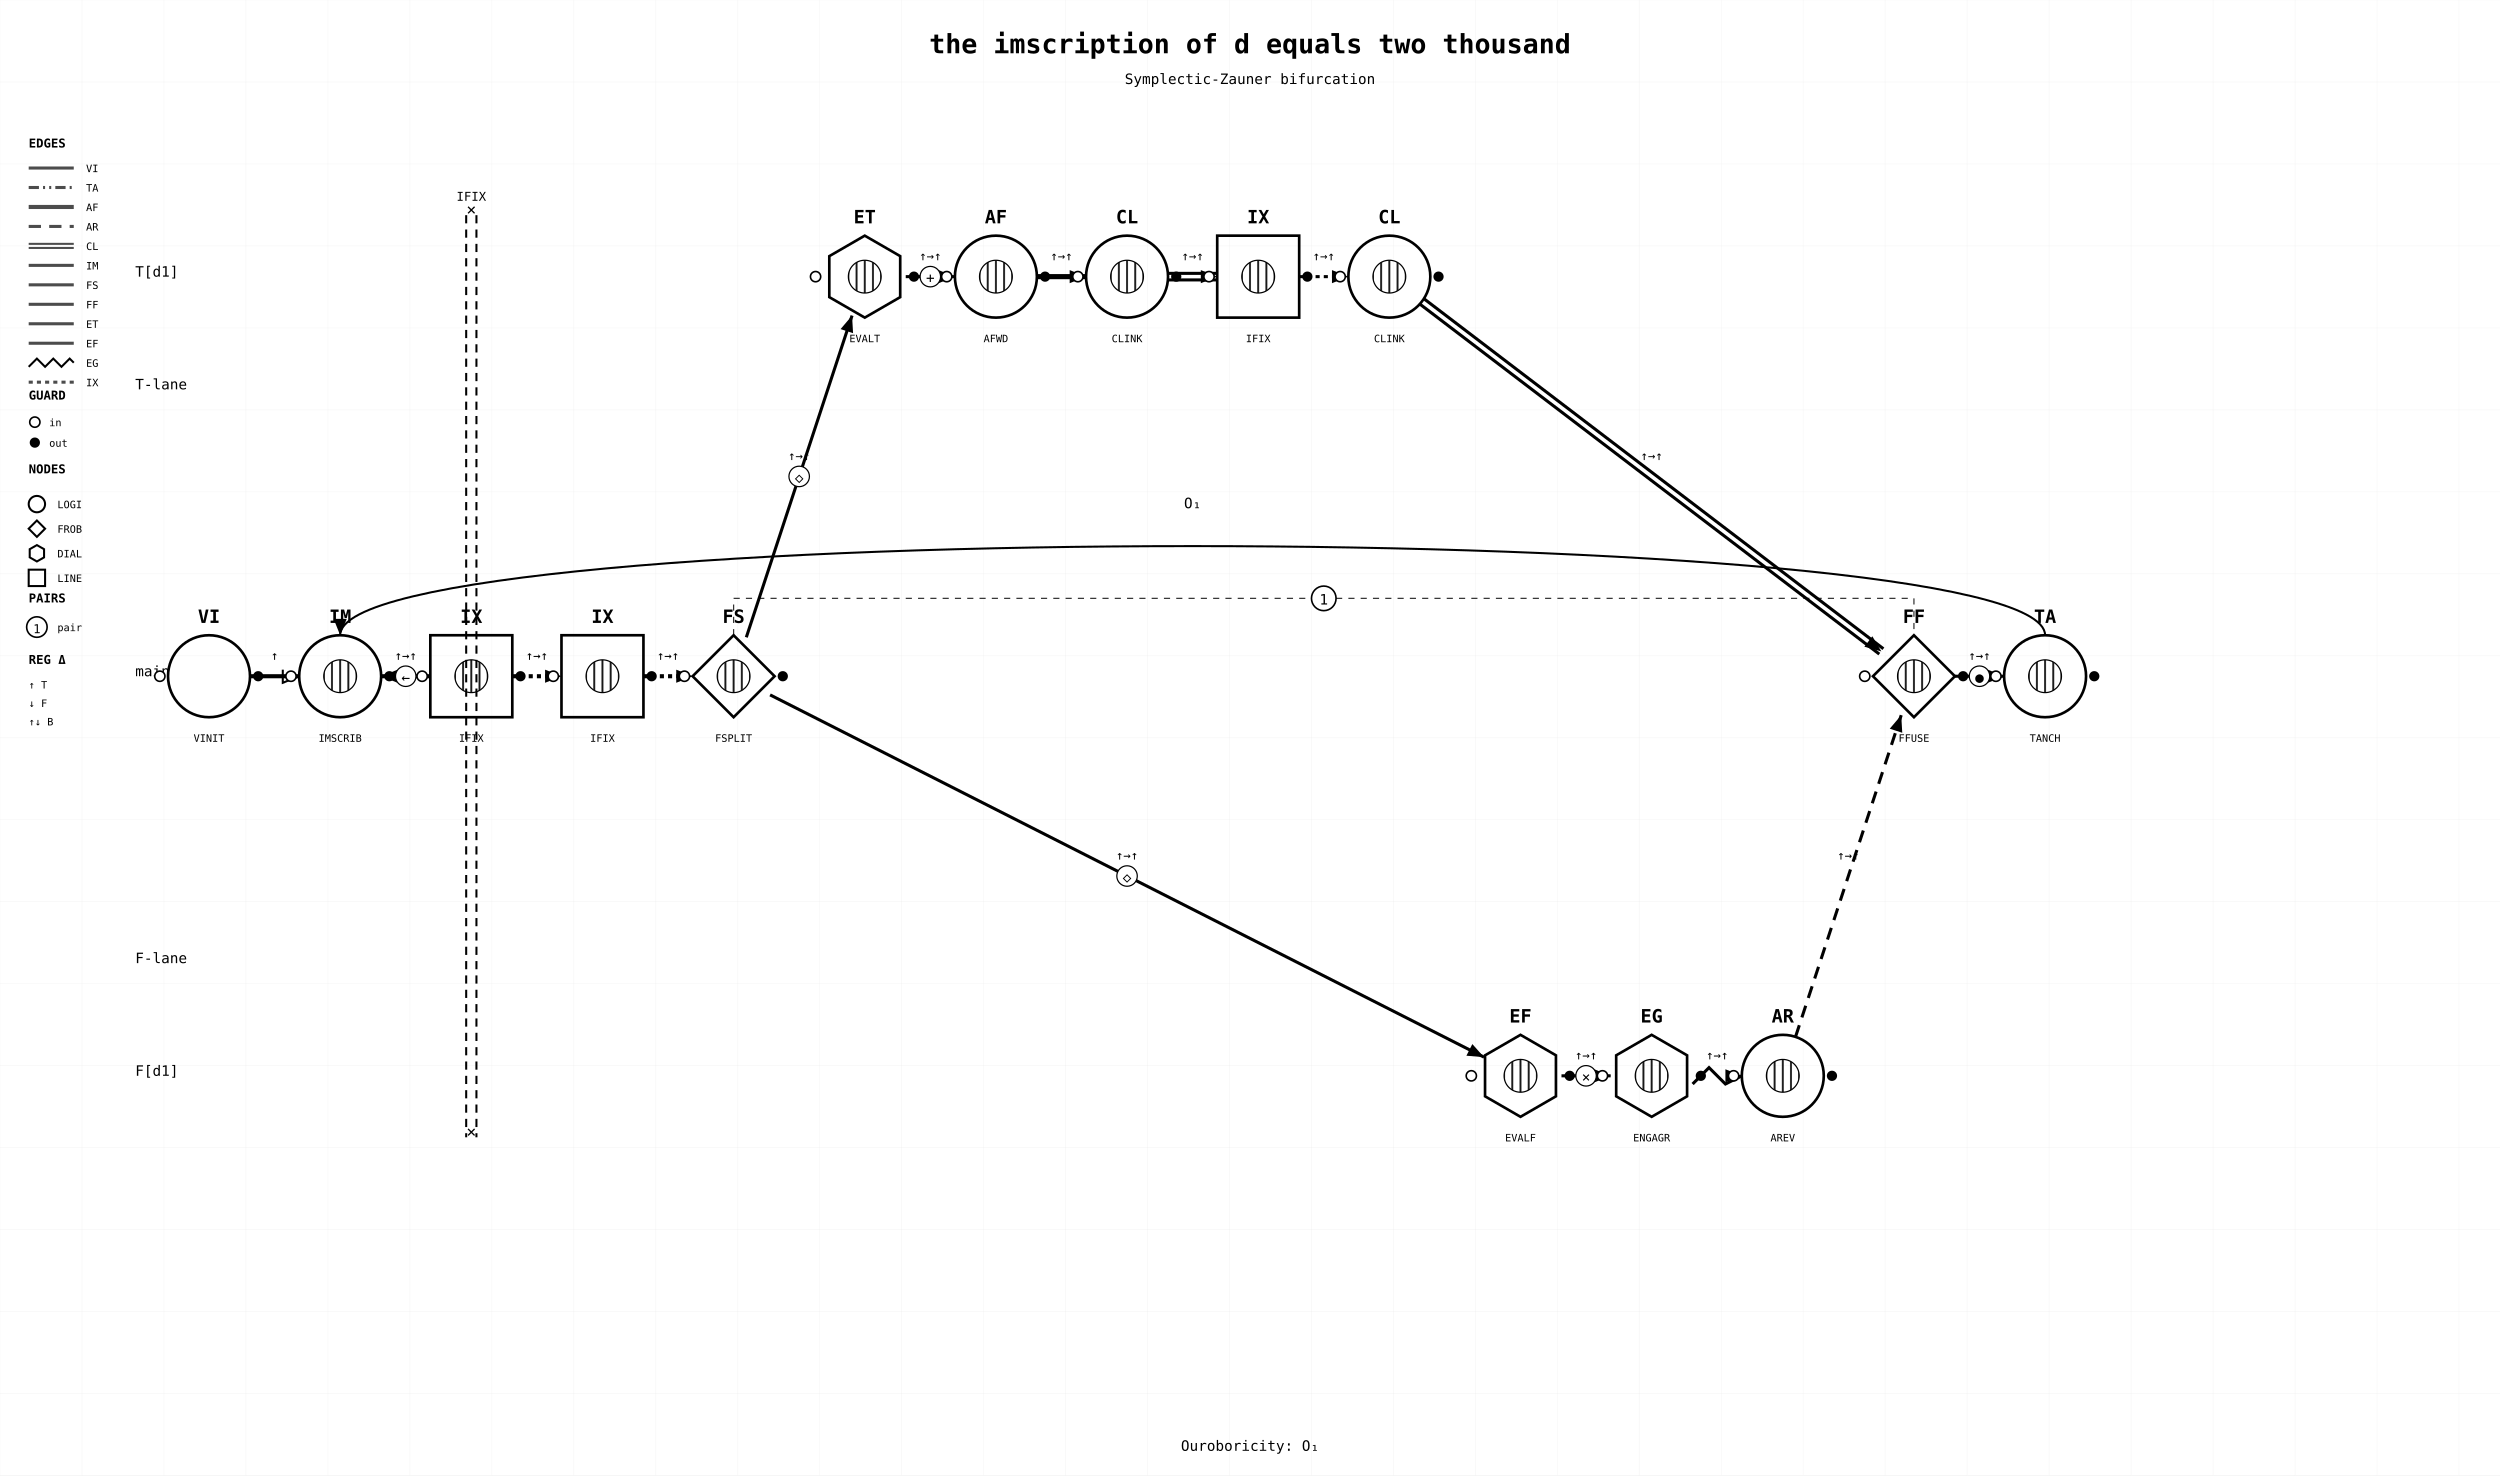
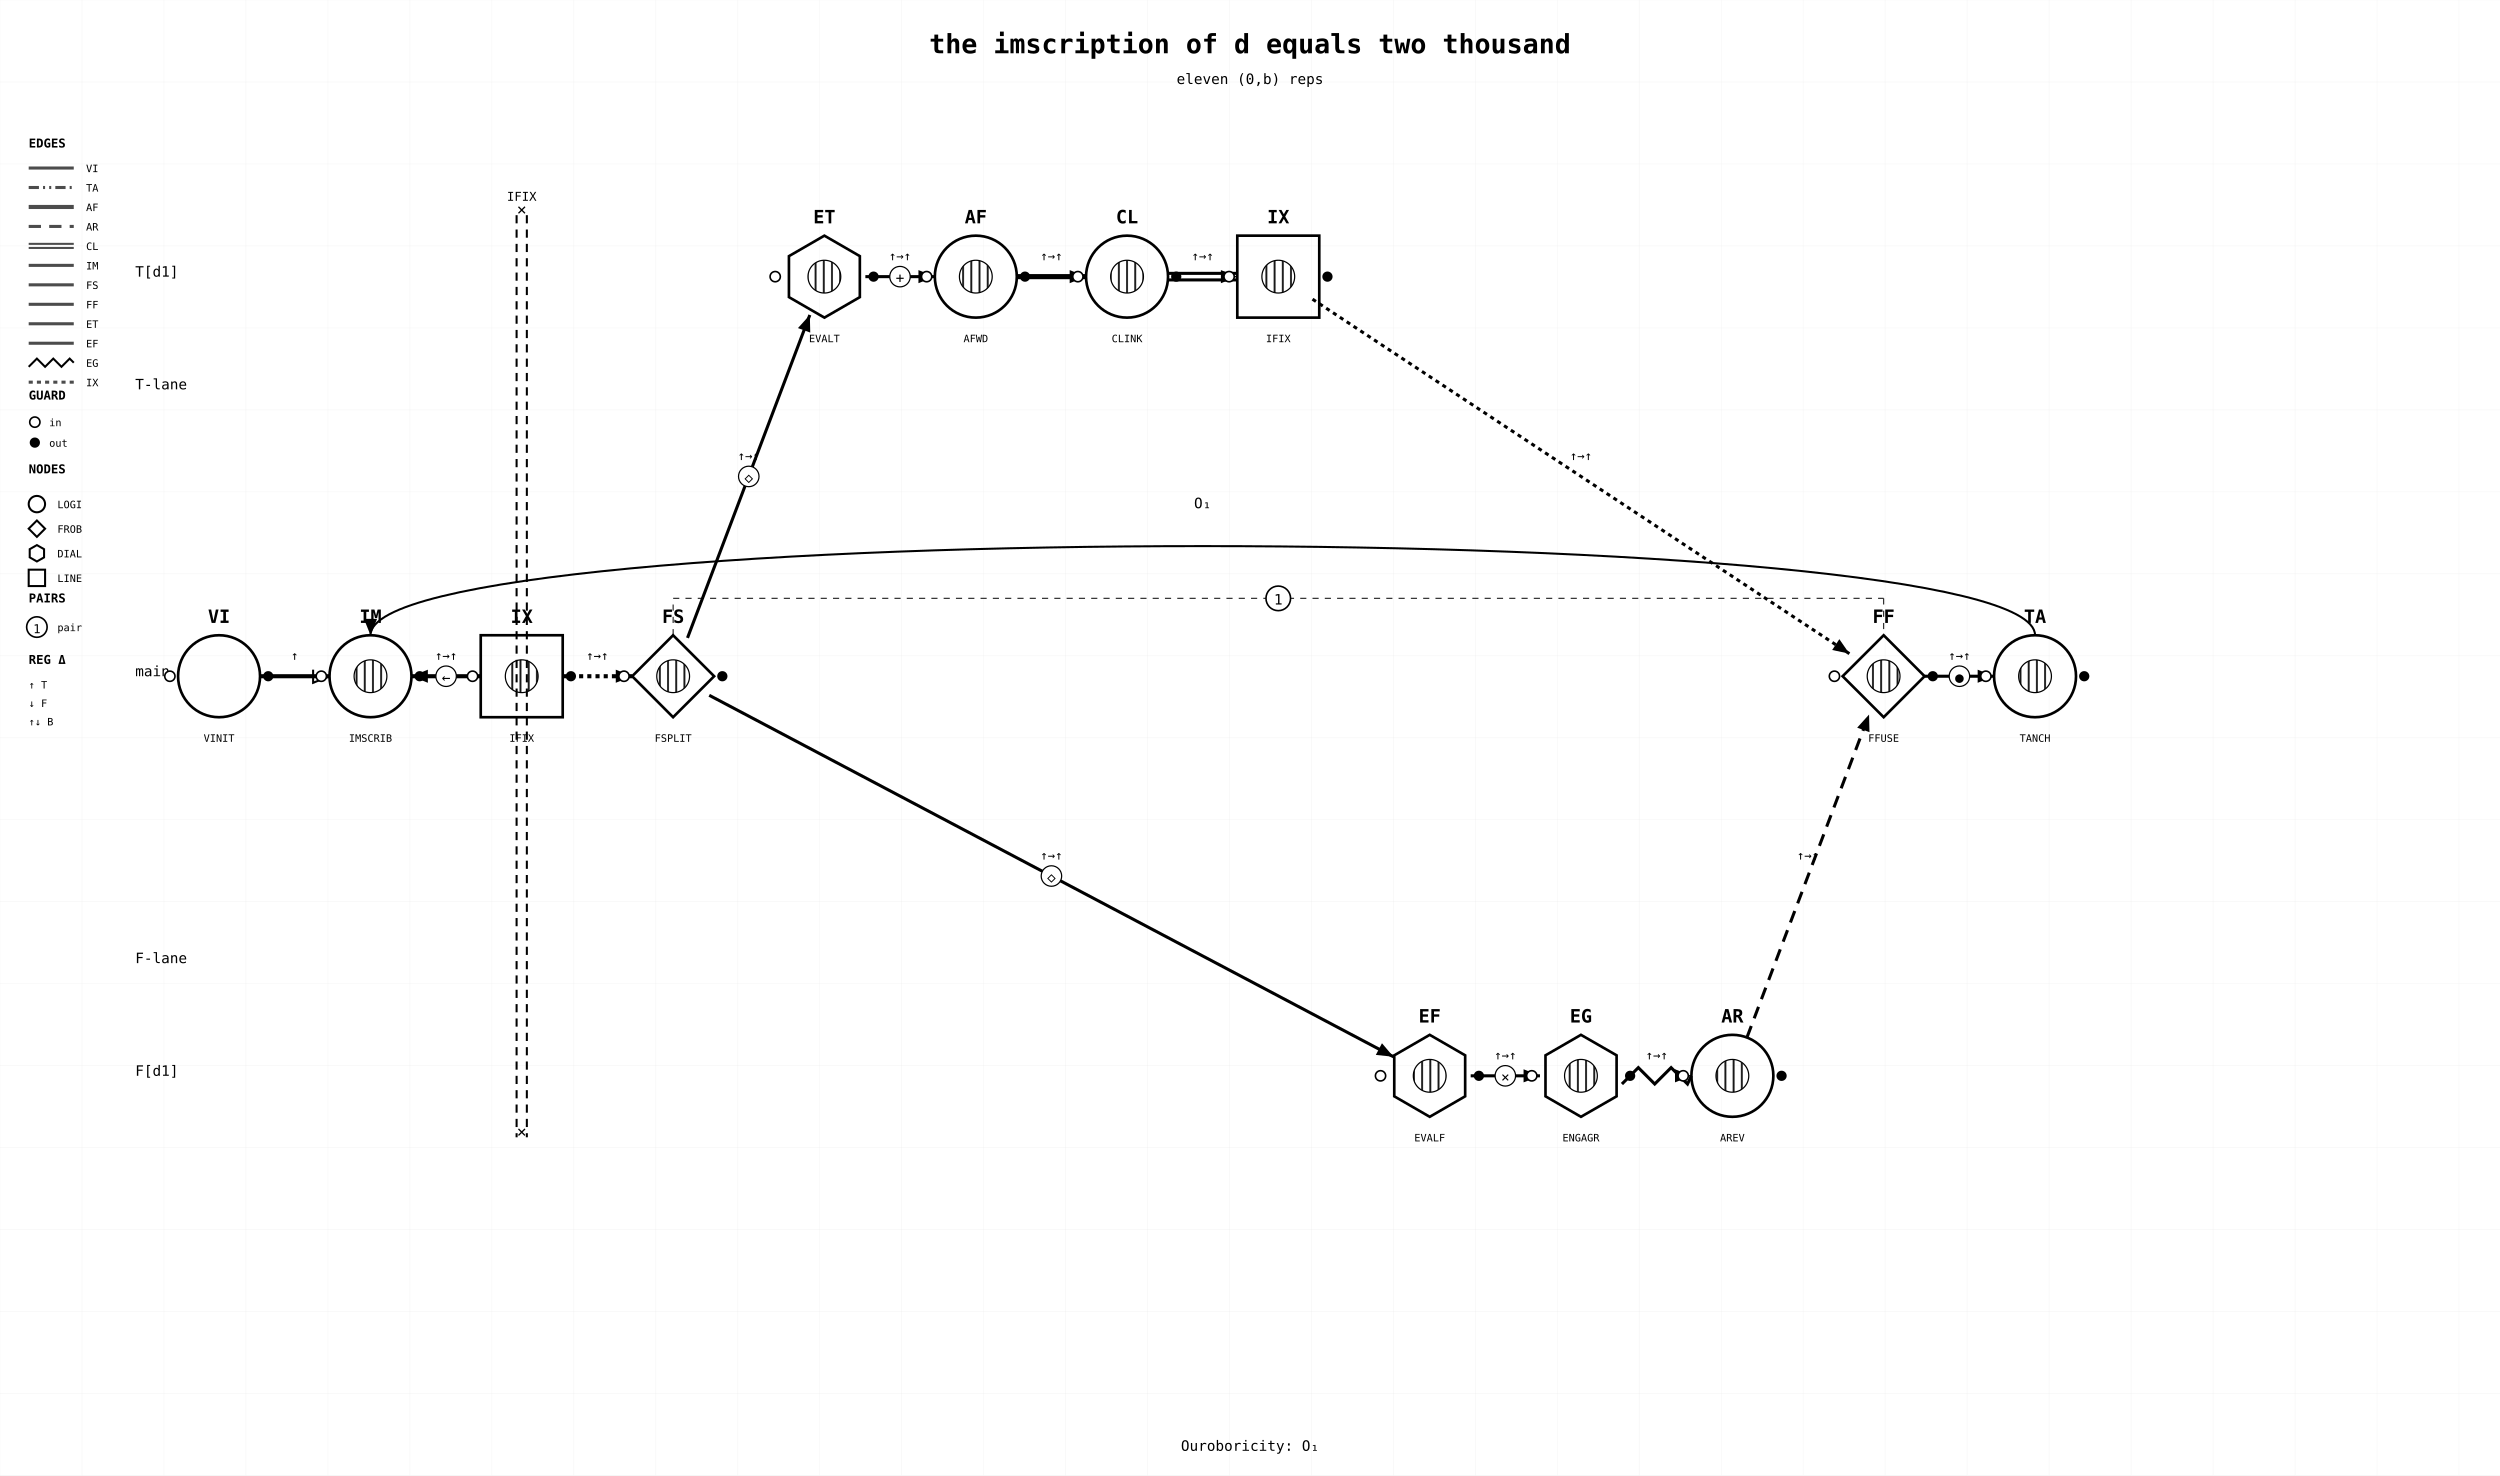
<svg xmlns="http://www.w3.org/2000/svg" viewBox="0 0 1220 720">
  <rect width="1220" height="720" fill="#ffffff" />
  <defs>
    <pattern id="hatch-T" width="4" height="4" patternUnits="userSpaceOnUse">
      <path d="M2,0 L2,4" stroke="#000000" stroke-width="0.8" />
    </pattern>
    <pattern id="hatch-F" width="4" height="4" patternUnits="userSpaceOnUse">
      <path d="M0,2 L4,2" stroke="#000000" stroke-width="0.8" />
    </pattern>
    <pattern id="hatch-B" width="4" height="4" patternUnits="userSpaceOnUse">
      <path d="M2,0 L2,4 M0,2 L4,2" stroke="#000000" stroke-width="0.8" />
    </pattern>
  </defs>
  <line x1="0.0" y1="0.0" x2="0.0" y2="720.0" stroke="#e8e8e8" stroke-width="0.4" opacity="0.3" />
  <line x1="40.0" y1="0.0" x2="40.0" y2="720.0" stroke="#e8e8e8" stroke-width="0.4" opacity="0.3" />
  <line x1="80.0" y1="0.0" x2="80.0" y2="720.0" stroke="#e8e8e8" stroke-width="0.4" opacity="0.3" />
  <line x1="120.0" y1="0.0" x2="120.0" y2="720.0" stroke="#e8e8e8" stroke-width="0.4" opacity="0.3" />
  <line x1="160.0" y1="0.0" x2="160.0" y2="720.0" stroke="#e8e8e8" stroke-width="0.4" opacity="0.3" />
  <line x1="200.0" y1="0.0" x2="200.0" y2="720.0" stroke="#e8e8e8" stroke-width="0.4" opacity="0.3" />
  <line x1="240.0" y1="0.0" x2="240.0" y2="720.0" stroke="#e8e8e8" stroke-width="0.4" opacity="0.3" />
  <line x1="280.0" y1="0.0" x2="280.0" y2="720.0" stroke="#e8e8e8" stroke-width="0.4" opacity="0.3" />
  <line x1="320.0" y1="0.0" x2="320.0" y2="720.0" stroke="#e8e8e8" stroke-width="0.4" opacity="0.3" />
  <line x1="360.0" y1="0.0" x2="360.0" y2="720.0" stroke="#e8e8e8" stroke-width="0.4" opacity="0.3" />
  <line x1="400.0" y1="0.0" x2="400.0" y2="720.0" stroke="#e8e8e8" stroke-width="0.4" opacity="0.3" />
  <line x1="440.0" y1="0.0" x2="440.0" y2="720.0" stroke="#e8e8e8" stroke-width="0.4" opacity="0.3" />
  <line x1="480.0" y1="0.0" x2="480.0" y2="720.0" stroke="#e8e8e8" stroke-width="0.4" opacity="0.3" />
  <line x1="520.0" y1="0.0" x2="520.0" y2="720.0" stroke="#e8e8e8" stroke-width="0.4" opacity="0.3" />
  <line x1="560.0" y1="0.0" x2="560.0" y2="720.0" stroke="#e8e8e8" stroke-width="0.4" opacity="0.3" />
  <line x1="600.0" y1="0.0" x2="600.0" y2="720.0" stroke="#e8e8e8" stroke-width="0.4" opacity="0.3" />
  <line x1="640.0" y1="0.0" x2="640.0" y2="720.0" stroke="#e8e8e8" stroke-width="0.4" opacity="0.3" />
  <line x1="680.0" y1="0.0" x2="680.0" y2="720.0" stroke="#e8e8e8" stroke-width="0.4" opacity="0.3" />
  <line x1="720.0" y1="0.0" x2="720.0" y2="720.0" stroke="#e8e8e8" stroke-width="0.4" opacity="0.3" />
  <line x1="760.0" y1="0.0" x2="760.0" y2="720.0" stroke="#e8e8e8" stroke-width="0.4" opacity="0.3" />
  <line x1="800.0" y1="0.0" x2="800.0" y2="720.0" stroke="#e8e8e8" stroke-width="0.4" opacity="0.3" />
  <line x1="840.0" y1="0.0" x2="840.0" y2="720.0" stroke="#e8e8e8" stroke-width="0.4" opacity="0.3" />
  <line x1="880.0" y1="0.0" x2="880.0" y2="720.0" stroke="#e8e8e8" stroke-width="0.4" opacity="0.3" />
  <line x1="920.0" y1="0.0" x2="920.0" y2="720.0" stroke="#e8e8e8" stroke-width="0.4" opacity="0.3" />
  <line x1="960.0" y1="0.0" x2="960.0" y2="720.0" stroke="#e8e8e8" stroke-width="0.4" opacity="0.3" />
  <line x1="1000.0" y1="0.0" x2="1000.0" y2="720.0" stroke="#e8e8e8" stroke-width="0.4" opacity="0.3" />
  <line x1="1040.0" y1="0.0" x2="1040.0" y2="720.0" stroke="#e8e8e8" stroke-width="0.4" opacity="0.3" />
  <line x1="1080.0" y1="0.0" x2="1080.0" y2="720.0" stroke="#e8e8e8" stroke-width="0.4" opacity="0.3" />
  <line x1="1120.0" y1="0.0" x2="1120.0" y2="720.0" stroke="#e8e8e8" stroke-width="0.4" opacity="0.3" />
  <line x1="1160.0" y1="0.0" x2="1160.0" y2="720.0" stroke="#e8e8e8" stroke-width="0.4" opacity="0.3" />
  <line x1="1200.0" y1="0.0" x2="1200.0" y2="720.0" stroke="#e8e8e8" stroke-width="0.4" opacity="0.3" />
  <line x1="0.0" y1="0.0" x2="1220.0" y2="0.0" stroke="#e8e8e8" stroke-width="0.4" opacity="0.3" />
  <line x1="0.0" y1="40.0" x2="1220.0" y2="40.0" stroke="#e8e8e8" stroke-width="0.4" opacity="0.3" />
  <line x1="0.0" y1="80.0" x2="1220.0" y2="80.0" stroke="#e8e8e8" stroke-width="0.4" opacity="0.3" />
  <line x1="0.0" y1="120.0" x2="1220.0" y2="120.0" stroke="#e8e8e8" stroke-width="0.4" opacity="0.3" />
  <line x1="0.0" y1="160.0" x2="1220.0" y2="160.0" stroke="#e8e8e8" stroke-width="0.4" opacity="0.3" />
  <line x1="0.0" y1="200.0" x2="1220.0" y2="200.0" stroke="#e8e8e8" stroke-width="0.4" opacity="0.3" />
  <line x1="0.0" y1="240.0" x2="1220.0" y2="240.0" stroke="#e8e8e8" stroke-width="0.4" opacity="0.3" />
  <line x1="0.0" y1="280.0" x2="1220.0" y2="280.0" stroke="#e8e8e8" stroke-width="0.4" opacity="0.3" />
  <line x1="0.0" y1="320.0" x2="1220.0" y2="320.0" stroke="#e8e8e8" stroke-width="0.4" opacity="0.3" />
  <line x1="0.0" y1="360.0" x2="1220.0" y2="360.0" stroke="#e8e8e8" stroke-width="0.4" opacity="0.3" />
  <line x1="0.0" y1="400.0" x2="1220.0" y2="400.0" stroke="#e8e8e8" stroke-width="0.4" opacity="0.3" />
  <line x1="0.0" y1="440.0" x2="1220.0" y2="440.0" stroke="#e8e8e8" stroke-width="0.4" opacity="0.3" />
  <line x1="0.0" y1="480.0" x2="1220.0" y2="480.0" stroke="#e8e8e8" stroke-width="0.4" opacity="0.3" />
  <line x1="0.0" y1="520.0" x2="1220.0" y2="520.0" stroke="#e8e8e8" stroke-width="0.4" opacity="0.3" />
  <line x1="0.0" y1="560.0" x2="1220.0" y2="560.0" stroke="#e8e8e8" stroke-width="0.4" opacity="0.3" />
  <line x1="0.0" y1="600.0" x2="1220.0" y2="600.0" stroke="#e8e8e8" stroke-width="0.4" opacity="0.3" />
  <line x1="0.0" y1="640.0" x2="1220.0" y2="640.0" stroke="#e8e8e8" stroke-width="0.4" opacity="0.3" />
  <line x1="0.0" y1="680.0" x2="1220.0" y2="680.0" stroke="#e8e8e8" stroke-width="0.4" opacity="0.3" />
  <text x="610.0" y="26.0" fill="#000000" font-size="13" text-anchor="middle" font-family="monospace" font-weight="bold">the imscription of d equals two thousand</text>
-   <text x="610.0" y="41.0" fill="#000000" font-size="7" text-anchor="middle" font-family="monospace">Symplectic-Zauner bifurcation</text>
+   <text x="610.0" y="41.0" fill="#000000" font-size="7" text-anchor="middle" font-family="monospace">eleven (0,b) reps</text>
  <text x="66.0" y="190.0" fill="#000000" font-size="7" text-anchor="start" font-family="monospace">T-lane</text>
  <text x="66.0" y="135.0" fill="#000000" font-size="7" text-anchor="start" font-family="monospace">T[d1]</text>
  <text x="66.0" y="470.0" fill="#000000" font-size="7" text-anchor="start" font-family="monospace">F-lane</text>
  <text x="66.0" y="525.0" fill="#000000" font-size="7" text-anchor="start" font-family="monospace">F[d1]</text>
  <text x="66.0" y="330.0" fill="#000000" font-size="7" text-anchor="start" font-family="monospace">main</text>
-   <line x1="227.5" y1="105.0" x2="227.5" y2="555.0" stroke="#000000" stroke-width="1.0" opacity="1.0" stroke-dasharray="4,3" />
-   <line x1="232.5" y1="105.0" x2="232.5" y2="555.0" stroke="#000000" stroke-width="1.0" opacity="1.0" stroke-dasharray="4,3" />
-   <text x="230.0" y="105.0" fill="#000000" font-size="8" text-anchor="middle" font-family="monospace">×</text>
-   <text x="230.0" y="555.0" fill="#000000" font-size="8" text-anchor="middle" font-family="monospace">×</text>
-   <text x="230.0" y="98.0" fill="#000000" font-size="6" text-anchor="middle" font-family="monospace">IFIX</text>
-   <line x1="358.0" y1="310.0" x2="358.0" y2="292.0" stroke="#000000" stroke-width="0.6" opacity="0.8" stroke-dasharray="3,3" />
-   <line x1="358.0" y1="292.0" x2="934.0" y2="292.0" stroke="#000000" stroke-width="0.6" opacity="0.8" stroke-dasharray="3,3" />
-   <line x1="934.0" y1="292.0" x2="934.0" y2="310.0" stroke="#000000" stroke-width="0.6" opacity="0.8" stroke-dasharray="3,3" />
-   <circle cx="646.0" cy="292.0" r="6" fill="#ffffff" stroke="#000000" stroke-width="0.8" />
-   <text x="646.0" y="295.0" fill="#000000" font-size="7" text-anchor="middle" font-family="monospace">1</text>
-   <line x1="364.2" y1="311.0" x2="415.8" y2="154.0" stroke="#000000" stroke-width="1.5" opacity="1.0" />
-   <polygon points="415.8,154.0 416.3,162.6 410.2,160.6" fill="#000000" />
-   <circle cx="390.0" cy="232.5" r="5" fill="#ffffff" stroke="#000000" stroke-width="0.6" />
-   <text x="390.0" y="235.5" fill="#000000" font-size="7" text-anchor="middle" font-family="monospace">◇</text>
-   <text x="390.0" y="224.5" fill="#000000" font-size="6" text-anchor="middle" font-family="monospace">↑→↑</text>
-   <line x1="442.0" y1="135.0" x2="466.0" y2="135.0" stroke="#000000" stroke-width="1.5" opacity="1.0" />
-   <polygon points="466.0,135.0 458.0,138.2 458.0,131.8" fill="#000000" />
-   <circle cx="454.0" cy="135.0" r="5" fill="#ffffff" stroke="#000000" stroke-width="0.6" />
-   <text x="454.0" y="138.0" fill="#000000" font-size="7" text-anchor="middle" font-family="monospace">+</text>
-   <text x="454.0" y="127.0" fill="#000000" font-size="6" text-anchor="middle" font-family="monospace">↑→↑</text>
-   <line x1="506.0" y1="135.0" x2="530.0" y2="135.0" stroke="#000000" stroke-width="2.5" opacity="1.0" />
+   <line x1="252.1" y1="105.0" x2="252.1" y2="555.0" stroke="#000000" stroke-width="1.0" opacity="1.0" stroke-dasharray="4,3" />
+   <line x1="257.1" y1="105.0" x2="257.1" y2="555.0" stroke="#000000" stroke-width="1.0" opacity="1.0" stroke-dasharray="4,3" />
+   <text x="254.6" y="105.0" fill="#000000" font-size="8" text-anchor="middle" font-family="monospace">×</text>
+   <text x="254.6" y="555.0" fill="#000000" font-size="8" text-anchor="middle" font-family="monospace">×</text>
+   <text x="254.6" y="98.0" fill="#000000" font-size="6" text-anchor="middle" font-family="monospace">IFIX</text>
+   <line x1="328.5" y1="310.0" x2="328.5" y2="292.0" stroke="#000000" stroke-width="0.6" opacity="0.8" stroke-dasharray="3,3" />
+   <line x1="328.5" y1="292.0" x2="919.2" y2="292.0" stroke="#000000" stroke-width="0.6" opacity="0.8" stroke-dasharray="3,3" />
+   <line x1="919.2" y1="292.0" x2="919.2" y2="310.0" stroke="#000000" stroke-width="0.6" opacity="0.8" stroke-dasharray="3,3" />
+   <circle cx="623.8" cy="292.0" r="6" fill="#ffffff" stroke="#000000" stroke-width="0.8" />
+   <text x="623.8" y="295.0" fill="#000000" font-size="7" text-anchor="middle" font-family="monospace">1</text>
+   <line x1="335.5" y1="311.3" x2="395.2" y2="153.7" stroke="#000000" stroke-width="1.5" opacity="1.0" />
+   <polygon points="395.2,153.7 395.4,162.3 389.4,160.1" fill="#000000" />
+   <circle cx="365.4" cy="232.5" r="5" fill="#ffffff" stroke="#000000" stroke-width="0.6" />
+   <text x="365.4" y="235.5" fill="#000000" font-size="7" text-anchor="middle" font-family="monospace">◇</text>
+   <text x="365.4" y="224.5" fill="#000000" font-size="6" text-anchor="middle" font-family="monospace">↑→↑</text>
+   <line x1="422.3" y1="135.0" x2="456.2" y2="135.0" stroke="#000000" stroke-width="1.5" opacity="1.0" />
+   <polygon points="456.2,135.0 448.2,138.2 448.2,131.8" fill="#000000" />
+   <circle cx="439.2" cy="135.0" r="5" fill="#ffffff" stroke="#000000" stroke-width="0.6" />
+   <text x="439.2" y="138.0" fill="#000000" font-size="7" text-anchor="middle" font-family="monospace">+</text>
+   <text x="439.2" y="127.0" fill="#000000" font-size="6" text-anchor="middle" font-family="monospace">↑→↑</text>
+   <line x1="496.2" y1="135.0" x2="530.0" y2="135.0" stroke="#000000" stroke-width="2.5" opacity="1.0" />
  <polygon points="530.0,135.0 522.0,138.2 522.0,131.8" fill="#000000" />
-   <text x="518.0" y="127.0" fill="#000000" font-size="6" text-anchor="middle" font-family="monospace">↑→↑</text>
-   <line x1="570.0" y1="133.4" x2="594.0" y2="133.4" stroke="#000000" stroke-width="1.5" opacity="1.0" />
-   <line x1="570.0" y1="136.6" x2="594.0" y2="136.6" stroke="#000000" stroke-width="1.5" opacity="1.0" />
-   <polygon points="594.0,135.0 586.0,138.2 586.0,131.8" fill="#000000" />
-   <text x="582.0" y="127.0" fill="#000000" font-size="6" text-anchor="middle" font-family="monospace">↑→↑</text>
-   <line x1="634.0" y1="135.0" x2="658.0" y2="135.0" stroke="#000000" stroke-width="1.5" opacity="1.0" stroke-dasharray="2,2" />
-   <polygon points="658.0,135.0 650.0,138.2 650.0,131.8" fill="#000000" />
-   <text x="646.0" y="127.0" fill="#000000" font-size="6" text-anchor="middle" font-family="monospace">↑→↑</text>
-   <line x1="694.9" y1="145.8" x2="919.1" y2="316.6" stroke="#000000" stroke-width="1.5" opacity="1.0" />
-   <line x1="692.9" y1="148.4" x2="917.1" y2="319.2" stroke="#000000" stroke-width="1.5" opacity="1.0" />
-   <polygon points="918.1,317.9 909.8,315.6 913.7,310.5" fill="#000000" />
-   <text x="806.0" y="224.5" fill="#000000" font-size="6" text-anchor="middle" font-family="monospace">↑→↑</text>
-   <line x1="375.8" y1="339.1" x2="724.2" y2="515.9" stroke="#000000" stroke-width="1.5" opacity="1.0" />
-   <polygon points="724.2,515.9 715.6,515.2 718.5,509.5" fill="#000000" />
-   <circle cx="550.0" cy="427.5" r="5" fill="#ffffff" stroke="#000000" stroke-width="0.6" />
-   <text x="550.0" y="430.5" fill="#000000" font-size="7" text-anchor="middle" font-family="monospace">◇</text>
-   <text x="550.0" y="419.5" fill="#000000" font-size="6" text-anchor="middle" font-family="monospace">↑→↑</text>
-   <line x1="762.0" y1="525.0" x2="786.0" y2="525.0" stroke="#000000" stroke-width="1.5" opacity="1.0" />
-   <polygon points="786.0,525.0 778.0,528.2 778.0,521.8" fill="#000000" />
-   <circle cx="774.0" cy="525.0" r="5" fill="#ffffff" stroke="#000000" stroke-width="0.6" />
-   <text x="774.0" y="528.0" fill="#000000" font-size="7" text-anchor="middle" font-family="monospace">×</text>
-   <text x="774.0" y="517.0" fill="#000000" font-size="6" text-anchor="middle" font-family="monospace">↑→↑</text>
-   <polyline points="826.0,529.0 834.0,521.0 842.0,529.0 850.0,525.0" fill="none" stroke="#000000" stroke-width="1.5" />
-   <polygon points="850.0,525.0 842.0,528.2 842.0,521.8" fill="#000000" />
-   <text x="838.0" y="517.0" fill="#000000" font-size="6" text-anchor="middle" font-family="monospace">↑→↑</text>
-   <line x1="876.2" y1="506.0" x2="927.8" y2="349.0" stroke="#000000" stroke-width="1.5" opacity="1.0" stroke-dasharray="6,4" />
-   <polygon points="927.8,349.0 928.3,357.6 922.2,355.6" fill="#000000" />
-   <text x="902.0" y="419.5" fill="#000000" font-size="6" text-anchor="middle" font-family="monospace">↑→↑</text>
-   <line x1="122.0" y1="330.0" x2="146.0" y2="330.0" stroke="#000000" stroke-width="2.0" opacity="1.0" />
-   <polyline points="146.0,330.0 138.0,333.2 138.0,326.8" fill="none" stroke="#000000" stroke-width="1.0" />
-   <text x="134.0" y="322.0" fill="#000000" font-size="6" text-anchor="middle" font-family="monospace">↑</text>
-   <line x1="186.0" y1="330.0" x2="210.0" y2="330.0" stroke="#000000" stroke-width="2.0" opacity="1.0" />
-   <polygon points="186.0,330.0 194.0,326.8 194.0,333.2" fill="#000000" />
-   <circle cx="198.0" cy="330.0" r="5" fill="#ffffff" stroke="#000000" stroke-width="0.6" />
-   <text x="198.0" y="333.0" fill="#000000" font-size="7" text-anchor="middle" font-family="monospace">←</text>
-   <text x="198.0" y="322.0" fill="#000000" font-size="6" text-anchor="middle" font-family="monospace">↑→↑</text>
-   <line x1="250.0" y1="330.0" x2="274.0" y2="330.0" stroke="#000000" stroke-width="2.0" opacity="1.0" stroke-dasharray="2,2" />
-   <polygon points="274.0,330.0 266.0,333.2 266.0,326.8" fill="#000000" />
-   <text x="262.0" y="322.0" fill="#000000" font-size="6" text-anchor="middle" font-family="monospace">↑→↑</text>
-   <line x1="314.0" y1="330.0" x2="338.0" y2="330.0" stroke="#000000" stroke-width="2.0" opacity="1.0" stroke-dasharray="2,2" />
-   <polygon points="338.0,330.0 330.0,333.2 330.0,326.8" fill="#000000" />
-   <text x="326.0" y="322.0" fill="#000000" font-size="6" text-anchor="middle" font-family="monospace">↑→↑</text>
-   <line x1="954.0" y1="330.0" x2="978.0" y2="330.0" stroke="#000000" stroke-width="1.5" opacity="1.0" />
-   <polygon points="978.0,330.0 970.0,333.2 970.0,326.8" fill="#000000" />
-   <circle cx="966.0" cy="330.0" r="5" fill="#ffffff" stroke="#000000" stroke-width="0.6" />
-   <text x="966.0" y="333.0" fill="#000000" font-size="7" text-anchor="middle" font-family="monospace">●</text>
-   <text x="966.0" y="322.0" fill="#000000" font-size="6" text-anchor="middle" font-family="monospace">↑→↑</text>
-   <circle fill="none" stroke="#000000" stroke-width="1.3" cx="102.0" cy="330.0" r="20.0" />
-   <circle cx="78.0" cy="330.0" r="2.5" fill="#ffffff" stroke="#000000" stroke-width="0.8" />
-   <circle cx="126.0" cy="330.0" r="2.5" fill="#000000" />
-   <text x="102.0" y="304.0" fill="#000000" font-size="9" text-anchor="middle" font-family="monospace" font-weight="bold">VI</text>
-   <text x="102.0" y="362.0" fill="#000000" font-size="5" text-anchor="middle" font-family="monospace">VINIT</text>
-   <circle fill="none" stroke="#000000" stroke-width="1.3" cx="166.0" cy="330.0" r="20.0" />
-   <circle cx="166.0" cy="330.0" r="8" fill="url(#hatch-T)" stroke="#000000" stroke-width="0.6" />
-   <circle cx="142.0" cy="330.0" r="2.5" fill="#ffffff" stroke="#000000" stroke-width="0.8" />
-   <circle cx="190.0" cy="330.0" r="2.5" fill="#000000" />
-   <text x="166.0" y="304.0" fill="#000000" font-size="9" text-anchor="middle" font-family="monospace" font-weight="bold">IM</text>
-   <text x="166.0" y="362.0" fill="#000000" font-size="5" text-anchor="middle" font-family="monospace">IMSCRIB</text>
-   <rect fill="none" stroke="#000000" stroke-width="1.3" x="210.0" y="310.0" width="40.0" height="40.0" />
-   <circle cx="230.0" cy="330.0" r="8" fill="url(#hatch-T)" stroke="#000000" stroke-width="0.6" />
-   <circle cx="206.0" cy="330.0" r="2.5" fill="#ffffff" stroke="#000000" stroke-width="0.8" />
-   <circle cx="254.0" cy="330.0" r="2.5" fill="#000000" />
-   <text x="230.0" y="304.0" fill="#000000" font-size="9" text-anchor="middle" font-family="monospace" font-weight="bold">IX</text>
-   <text x="230.0" y="362.0" fill="#000000" font-size="5" text-anchor="middle" font-family="monospace">IFIX</text>
-   <rect fill="none" stroke="#000000" stroke-width="1.3" x="274.0" y="310.0" width="40.0" height="40.0" />
-   <circle cx="294.0" cy="330.0" r="8" fill="url(#hatch-T)" stroke="#000000" stroke-width="0.6" />
-   <circle cx="270.0" cy="330.0" r="2.5" fill="#ffffff" stroke="#000000" stroke-width="0.8" />
-   <circle cx="318.0" cy="330.0" r="2.5" fill="#000000" />
-   <text x="294.0" y="304.0" fill="#000000" font-size="9" text-anchor="middle" font-family="monospace" font-weight="bold">IX</text>
-   <text x="294.0" y="362.0" fill="#000000" font-size="5" text-anchor="middle" font-family="monospace">IFIX</text>
-   <polygon fill="none" stroke="#000000" stroke-width="1.3" points="358.0,310.0 378.0,330 358.0,350.0 338.0,330" />
-   <circle cx="358.0" cy="330.0" r="8" fill="url(#hatch-T)" stroke="#000000" stroke-width="0.6" />
-   <circle cx="334.0" cy="330.0" r="2.5" fill="#ffffff" stroke="#000000" stroke-width="0.8" />
-   <circle cx="382.0" cy="330.0" r="2.5" fill="#000000" />
-   <text x="358.0" y="304.0" fill="#000000" font-size="9" text-anchor="middle" font-family="monospace" font-weight="bold">FS</text>
-   <text x="358.0" y="362.0" fill="#000000" font-size="5" text-anchor="middle" font-family="monospace">FSPLIT</text>
-   <polygon fill="none" stroke="#000000" stroke-width="1.3" points="439.3,145.0 422.0,155.0 404.7,145.0 404.7,125.0 422.0,115.0 439.3,125.0" />
-   <circle cx="422.0" cy="135.0" r="8" fill="url(#hatch-T)" stroke="#000000" stroke-width="0.6" />
-   <circle cx="398.0" cy="135.0" r="2.5" fill="#ffffff" stroke="#000000" stroke-width="0.8" />
-   <circle cx="446.0" cy="135.0" r="2.5" fill="#000000" />
-   <text x="422.0" y="109.0" fill="#000000" font-size="9" text-anchor="middle" font-family="monospace" font-weight="bold">ET</text>
-   <text x="422.0" y="167.0" fill="#000000" font-size="5" text-anchor="middle" font-family="monospace">EVALT</text>
-   <circle fill="none" stroke="#000000" stroke-width="1.3" cx="486.0" cy="135.0" r="20.0" />
-   <circle cx="486.0" cy="135.0" r="8" fill="url(#hatch-T)" stroke="#000000" stroke-width="0.6" />
-   <circle cx="462.0" cy="135.0" r="2.5" fill="#ffffff" stroke="#000000" stroke-width="0.8" />
-   <circle cx="510.0" cy="135.0" r="2.5" fill="#000000" />
-   <text x="486.0" y="109.0" fill="#000000" font-size="9" text-anchor="middle" font-family="monospace" font-weight="bold">AF</text>
-   <text x="486.0" y="167.0" fill="#000000" font-size="5" text-anchor="middle" font-family="monospace">AFWD</text>
+   <text x="513.1" y="127.0" fill="#000000" font-size="6" text-anchor="middle" font-family="monospace">↑→↑</text>
+   <line x1="570.0" y1="133.4" x2="603.8" y2="133.4" stroke="#000000" stroke-width="1.5" opacity="1.0" />
+   <line x1="570.0" y1="136.6" x2="603.8" y2="136.6" stroke="#000000" stroke-width="1.5" opacity="1.0" />
+   <polygon points="603.8,135.0 595.8,138.2 595.8,131.8" fill="#000000" />
+   <text x="586.9" y="127.0" fill="#000000" font-size="6" text-anchor="middle" font-family="monospace">↑→↑</text>
+   <line x1="640.5" y1="146.0" x2="902.5" y2="319.0" stroke="#000000" stroke-width="1.5" opacity="1.0" stroke-dasharray="2,2" />
+   <polygon points="902.5,319.0 894.1,317.2 897.6,311.9" fill="#000000" />
+   <text x="771.5" y="224.5" fill="#000000" font-size="6" text-anchor="middle" font-family="monospace">↑→↑</text>
+   <line x1="346.1" y1="339.3" x2="680.0" y2="515.7" stroke="#000000" stroke-width="1.5" opacity="1.0" />
+   <polygon points="680.0,515.7 671.4,514.8 674.4,509.1" fill="#000000" />
+   <circle cx="513.1" cy="427.5" r="5" fill="#ffffff" stroke="#000000" stroke-width="0.6" />
+   <text x="513.1" y="430.5" fill="#000000" font-size="7" text-anchor="middle" font-family="monospace">◇</text>
+   <text x="513.1" y="419.5" fill="#000000" font-size="6" text-anchor="middle" font-family="monospace">↑→↑</text>
+   <line x1="717.7" y1="525.0" x2="751.5" y2="525.0" stroke="#000000" stroke-width="1.5" opacity="1.0" />
+   <polygon points="751.5,525.0 743.5,528.2 743.5,521.8" fill="#000000" />
+   <circle cx="734.6" cy="525.0" r="5" fill="#ffffff" stroke="#000000" stroke-width="0.6" />
+   <text x="734.6" y="528.0" fill="#000000" font-size="7" text-anchor="middle" font-family="monospace">×</text>
+   <text x="734.6" y="517.0" fill="#000000" font-size="6" text-anchor="middle" font-family="monospace">↑→↑</text>
+   <polyline points="791.5,529.0 799.5,521.0 807.5,529.0 815.5,521.0 823.5,529.0 825.4,525.0" fill="none" stroke="#000000" stroke-width="1.5" />
+   <polygon points="825.4,525.0 817.4,528.2 817.4,521.8" fill="#000000" />
+   <text x="808.5" y="517.0" fill="#000000" font-size="6" text-anchor="middle" font-family="monospace">↑→↑</text>
+   <line x1="852.5" y1="506.3" x2="912.1" y2="348.7" stroke="#000000" stroke-width="1.5" opacity="1.0" stroke-dasharray="6,4" />
+   <polygon points="912.1,348.7 912.3,357.3 906.3,355.1" fill="#000000" />
+   <text x="882.3" y="419.5" fill="#000000" font-size="6" text-anchor="middle" font-family="monospace">↑→↑</text>
+   <line x1="126.9" y1="330.0" x2="160.8" y2="330.0" stroke="#000000" stroke-width="2.0" opacity="1.0" />
+   <polyline points="160.8,330.0 152.8,333.2 152.8,326.8" fill="none" stroke="#000000" stroke-width="1.0" />
+   <text x="143.8" y="322.0" fill="#000000" font-size="6" text-anchor="middle" font-family="monospace">↑</text>
+   <line x1="200.8" y1="330.0" x2="234.6" y2="330.0" stroke="#000000" stroke-width="2.0" opacity="1.0" />
+   <polygon points="200.8,330.0 208.8,326.8 208.8,333.2" fill="#000000" />
+   <circle cx="217.7" cy="330.0" r="5" fill="#ffffff" stroke="#000000" stroke-width="0.6" />
+   <text x="217.7" y="333.0" fill="#000000" font-size="7" text-anchor="middle" font-family="monospace">←</text>
+   <text x="217.7" y="322.0" fill="#000000" font-size="6" text-anchor="middle" font-family="monospace">↑→↑</text>
+   <line x1="274.6" y1="330.0" x2="308.5" y2="330.0" stroke="#000000" stroke-width="2.0" opacity="1.0" stroke-dasharray="2,2" />
+   <polygon points="308.5,330.0 300.5,333.2 300.5,326.8" fill="#000000" />
+   <text x="291.5" y="322.0" fill="#000000" font-size="6" text-anchor="middle" font-family="monospace">↑→↑</text>
+   <line x1="939.2" y1="330.0" x2="973.1" y2="330.0" stroke="#000000" stroke-width="1.5" opacity="1.0" />
+   <polygon points="973.1,330.0 965.1,333.2 965.1,326.8" fill="#000000" />
+   <circle cx="956.2" cy="330.0" r="5" fill="#ffffff" stroke="#000000" stroke-width="0.6" />
+   <text x="956.2" y="333.0" fill="#000000" font-size="7" text-anchor="middle" font-family="monospace">●</text>
+   <text x="956.2" y="322.0" fill="#000000" font-size="6" text-anchor="middle" font-family="monospace">↑→↑</text>
+   <circle fill="none" stroke="#000000" stroke-width="1.3" cx="106.9" cy="330.0" r="20.0" />
+   <circle cx="82.9" cy="330.0" r="2.5" fill="#ffffff" stroke="#000000" stroke-width="0.8" />
+   <circle cx="130.9" cy="330.0" r="2.5" fill="#000000" />
+   <text x="106.9" y="304.0" fill="#000000" font-size="9" text-anchor="middle" font-family="monospace" font-weight="bold">VI</text>
+   <text x="106.9" y="362.0" fill="#000000" font-size="5" text-anchor="middle" font-family="monospace">VINIT</text>
+   <circle fill="none" stroke="#000000" stroke-width="1.3" cx="180.8" cy="330.0" r="20.0" />
+   <circle cx="180.8" cy="330.0" r="8" fill="url(#hatch-T)" stroke="#000000" stroke-width="0.6" />
+   <circle cx="156.8" cy="330.0" r="2.5" fill="#ffffff" stroke="#000000" stroke-width="0.8" />
+   <circle cx="204.8" cy="330.0" r="2.5" fill="#000000" />
+   <text x="180.8" y="304.0" fill="#000000" font-size="9" text-anchor="middle" font-family="monospace" font-weight="bold">IM</text>
+   <text x="180.8" y="362.0" fill="#000000" font-size="5" text-anchor="middle" font-family="monospace">IMSCRIB</text>
+   <rect fill="none" stroke="#000000" stroke-width="1.3" x="234.6" y="310.0" width="40.0" height="40.0" />
+   <circle cx="254.6" cy="330.0" r="8" fill="url(#hatch-T)" stroke="#000000" stroke-width="0.6" />
+   <circle cx="230.6" cy="330.0" r="2.5" fill="#ffffff" stroke="#000000" stroke-width="0.8" />
+   <circle cx="278.6" cy="330.0" r="2.5" fill="#000000" />
+   <text x="254.6" y="304.0" fill="#000000" font-size="9" text-anchor="middle" font-family="monospace" font-weight="bold">IX</text>
+   <text x="254.6" y="362.0" fill="#000000" font-size="5" text-anchor="middle" font-family="monospace">IFIX</text>
+   <polygon fill="none" stroke="#000000" stroke-width="1.3" points="328.462,310.0 348.5,330 328.462,350.0 308.5,330" />
+   <circle cx="328.5" cy="330.0" r="8" fill="url(#hatch-T)" stroke="#000000" stroke-width="0.6" />
+   <circle cx="304.5" cy="330.0" r="2.5" fill="#ffffff" stroke="#000000" stroke-width="0.8" />
+   <circle cx="352.5" cy="330.0" r="2.5" fill="#000000" />
+   <text x="328.5" y="304.0" fill="#000000" font-size="9" text-anchor="middle" font-family="monospace" font-weight="bold">FS</text>
+   <text x="328.5" y="362.0" fill="#000000" font-size="5" text-anchor="middle" font-family="monospace">FSPLIT</text>
+   <polygon fill="none" stroke="#000000" stroke-width="1.3" points="419.6,145.0 402.3,155.0 385.0,145.0 385.0,125.0 402.3,115.0 419.6,125.0" />
+   <circle cx="402.3" cy="135.0" r="8" fill="url(#hatch-T)" stroke="#000000" stroke-width="0.6" />
+   <circle cx="378.3" cy="135.0" r="2.5" fill="#ffffff" stroke="#000000" stroke-width="0.8" />
+   <circle cx="426.3" cy="135.0" r="2.5" fill="#000000" />
+   <text x="402.3" y="109.0" fill="#000000" font-size="9" text-anchor="middle" font-family="monospace" font-weight="bold">ET</text>
+   <text x="402.3" y="167.0" fill="#000000" font-size="5" text-anchor="middle" font-family="monospace">EVALT</text>
+   <circle fill="none" stroke="#000000" stroke-width="1.3" cx="476.2" cy="135.0" r="20.0" />
+   <circle cx="476.2" cy="135.0" r="8" fill="url(#hatch-T)" stroke="#000000" stroke-width="0.6" />
+   <circle cx="452.2" cy="135.0" r="2.5" fill="#ffffff" stroke="#000000" stroke-width="0.8" />
+   <circle cx="500.2" cy="135.0" r="2.5" fill="#000000" />
+   <text x="476.2" y="109.0" fill="#000000" font-size="9" text-anchor="middle" font-family="monospace" font-weight="bold">AF</text>
+   <text x="476.2" y="167.0" fill="#000000" font-size="5" text-anchor="middle" font-family="monospace">AFWD</text>
  <circle fill="none" stroke="#000000" stroke-width="1.3" cx="550.0" cy="135.0" r="20.0" />
  <circle cx="550.0" cy="135.0" r="8" fill="url(#hatch-T)" stroke="#000000" stroke-width="0.6" />
  <circle cx="526.0" cy="135.0" r="2.5" fill="#ffffff" stroke="#000000" stroke-width="0.8" />
  <circle cx="574.0" cy="135.0" r="2.5" fill="#000000" />
  <text x="550.0" y="109.0" fill="#000000" font-size="9" text-anchor="middle" font-family="monospace" font-weight="bold">CL</text>
  <text x="550.0" y="167.0" fill="#000000" font-size="5" text-anchor="middle" font-family="monospace">CLINK</text>
-   <rect fill="none" stroke="#000000" stroke-width="1.3" x="594.0" y="115.0" width="40.0" height="40.0" />
-   <circle cx="614.0" cy="135.0" r="8" fill="url(#hatch-T)" stroke="#000000" stroke-width="0.6" />
-   <circle cx="590.0" cy="135.0" r="2.5" fill="#ffffff" stroke="#000000" stroke-width="0.8" />
-   <circle cx="638.0" cy="135.0" r="2.5" fill="#000000" />
-   <text x="614.0" y="109.0" fill="#000000" font-size="9" text-anchor="middle" font-family="monospace" font-weight="bold">IX</text>
-   <text x="614.0" y="167.0" fill="#000000" font-size="5" text-anchor="middle" font-family="monospace">IFIX</text>
-   <circle fill="none" stroke="#000000" stroke-width="1.3" cx="678.0" cy="135.0" r="20.0" />
-   <circle cx="678.0" cy="135.0" r="8" fill="url(#hatch-T)" stroke="#000000" stroke-width="0.6" />
-   <circle cx="654.0" cy="135.0" r="2.5" fill="#ffffff" stroke="#000000" stroke-width="0.8" />
-   <circle cx="702.0" cy="135.0" r="2.5" fill="#000000" />
-   <text x="678.0" y="109.0" fill="#000000" font-size="9" text-anchor="middle" font-family="monospace" font-weight="bold">CL</text>
-   <text x="678.0" y="167.0" fill="#000000" font-size="5" text-anchor="middle" font-family="monospace">CLINK</text>
-   <polygon fill="none" stroke="#000000" stroke-width="1.3" points="759.3,535.0 742.0,545.0 724.7,535.0 724.7,515.0 742.0,505.0 759.3,515.0" />
-   <circle cx="742.0" cy="525.0" r="8" fill="url(#hatch-T)" stroke="#000000" stroke-width="0.6" />
-   <circle cx="718.0" cy="525.0" r="2.5" fill="#ffffff" stroke="#000000" stroke-width="0.8" />
-   <circle cx="766.0" cy="525.0" r="2.5" fill="#000000" />
-   <text x="742.0" y="499.0" fill="#000000" font-size="9" text-anchor="middle" font-family="monospace" font-weight="bold">EF</text>
-   <text x="742.0" y="557.0" fill="#000000" font-size="5" text-anchor="middle" font-family="monospace">EVALF</text>
-   <polygon fill="none" stroke="#000000" stroke-width="1.3" points="823.3,535.0 806.0,545.0 788.7,535.0 788.7,515.0 806.0,505.0 823.3,515.0" />
-   <circle cx="806.0" cy="525.0" r="8" fill="url(#hatch-T)" stroke="#000000" stroke-width="0.6" />
-   <circle cx="782.0" cy="525.0" r="2.5" fill="#ffffff" stroke="#000000" stroke-width="0.8" />
-   <circle cx="830.0" cy="525.0" r="2.5" fill="#000000" />
-   <text x="806.0" y="499.0" fill="#000000" font-size="9" text-anchor="middle" font-family="monospace" font-weight="bold">EG</text>
-   <text x="806.0" y="557.0" fill="#000000" font-size="5" text-anchor="middle" font-family="monospace">ENGAGR</text>
-   <circle fill="none" stroke="#000000" stroke-width="1.3" cx="870.0" cy="525.0" r="20.0" />
-   <circle cx="870.0" cy="525.0" r="8" fill="url(#hatch-T)" stroke="#000000" stroke-width="0.6" />
-   <circle cx="846.0" cy="525.0" r="2.5" fill="#ffffff" stroke="#000000" stroke-width="0.8" />
-   <circle cx="894.0" cy="525.0" r="2.5" fill="#000000" />
-   <text x="870.0" y="499.0" fill="#000000" font-size="9" text-anchor="middle" font-family="monospace" font-weight="bold">AR</text>
-   <text x="870.0" y="557.0" fill="#000000" font-size="5" text-anchor="middle" font-family="monospace">AREV</text>
-   <polygon fill="none" stroke="#000000" stroke-width="1.3" points="934.0,310.0 954.0,330 934.0,350.0 914.0,330" />
-   <circle cx="934.0" cy="330.0" r="8" fill="url(#hatch-T)" stroke="#000000" stroke-width="0.6" />
-   <circle cx="910.0" cy="330.0" r="2.5" fill="#ffffff" stroke="#000000" stroke-width="0.8" />
-   <circle cx="958.0" cy="330.0" r="2.5" fill="#000000" />
-   <text x="934.0" y="304.0" fill="#000000" font-size="9" text-anchor="middle" font-family="monospace" font-weight="bold">FF</text>
-   <text x="934.0" y="362.0" fill="#000000" font-size="5" text-anchor="middle" font-family="monospace">FFUSE</text>
-   <circle fill="none" stroke="#000000" stroke-width="1.3" cx="998.0" cy="330.0" r="20.0" />
-   <circle cx="998.0" cy="330.0" r="8" fill="url(#hatch-T)" stroke="#000000" stroke-width="0.6" />
-   <circle cx="974.0" cy="330.0" r="2.5" fill="#ffffff" stroke="#000000" stroke-width="0.8" />
-   <circle cx="1022.0" cy="330.0" r="2.5" fill="#000000" />
-   <text x="998.0" y="304.0" fill="#000000" font-size="9" text-anchor="middle" font-family="monospace" font-weight="bold">TA</text>
-   <text x="998.0" y="362.0" fill="#000000" font-size="5" text-anchor="middle" font-family="monospace">TANCH</text>
-   <path d="M 998.0,310.0 C 998.0,252.0 166.0,252.0 166.0,310.0" fill="none" stroke="#000000" stroke-width="1.0" />
-   <polygon points="166.0,310.0 162.8,302.0 169.2,302.0" fill="#000000" />
-   <text x="582.0" y="248.0" fill="#000000" font-size="7" text-anchor="middle" font-family="monospace">O₁</text>
+   <rect fill="none" stroke="#000000" stroke-width="1.3" x="603.8" y="115.0" width="40.0" height="40.0" />
+   <circle cx="623.8" cy="135.0" r="8" fill="url(#hatch-T)" stroke="#000000" stroke-width="0.6" />
+   <circle cx="599.8" cy="135.0" r="2.5" fill="#ffffff" stroke="#000000" stroke-width="0.8" />
+   <circle cx="647.8" cy="135.0" r="2.5" fill="#000000" />
+   <text x="623.8" y="109.0" fill="#000000" font-size="9" text-anchor="middle" font-family="monospace" font-weight="bold">IX</text>
+   <text x="623.8" y="167.0" fill="#000000" font-size="5" text-anchor="middle" font-family="monospace">IFIX</text>
+   <polygon fill="none" stroke="#000000" stroke-width="1.3" points="715.0,535.0 697.7,545.0 680.4,535.0 680.4,515.0 697.7,505.0 715.0,515.0" />
+   <circle cx="697.7" cy="525.0" r="8" fill="url(#hatch-T)" stroke="#000000" stroke-width="0.6" />
+   <circle cx="673.7" cy="525.0" r="2.5" fill="#ffffff" stroke="#000000" stroke-width="0.8" />
+   <circle cx="721.7" cy="525.0" r="2.5" fill="#000000" />
+   <text x="697.7" y="499.0" fill="#000000" font-size="9" text-anchor="middle" font-family="monospace" font-weight="bold">EF</text>
+   <text x="697.7" y="557.0" fill="#000000" font-size="5" text-anchor="middle" font-family="monospace">EVALF</text>
+   <polygon fill="none" stroke="#000000" stroke-width="1.3" points="788.9,535.0 771.5,545.0 754.2,535.0 754.2,515.0 771.5,505.0 788.9,515.0" />
+   <circle cx="771.5" cy="525.0" r="8" fill="url(#hatch-T)" stroke="#000000" stroke-width="0.6" />
+   <circle cx="747.5" cy="525.0" r="2.5" fill="#ffffff" stroke="#000000" stroke-width="0.8" />
+   <circle cx="795.5" cy="525.0" r="2.5" fill="#000000" />
+   <text x="771.5" y="499.0" fill="#000000" font-size="9" text-anchor="middle" font-family="monospace" font-weight="bold">EG</text>
+   <text x="771.5" y="557.0" fill="#000000" font-size="5" text-anchor="middle" font-family="monospace">ENGAGR</text>
+   <circle fill="none" stroke="#000000" stroke-width="1.3" cx="845.4" cy="525.0" r="20.0" />
+   <circle cx="845.4" cy="525.0" r="8" fill="url(#hatch-T)" stroke="#000000" stroke-width="0.6" />
+   <circle cx="821.4" cy="525.0" r="2.5" fill="#ffffff" stroke="#000000" stroke-width="0.8" />
+   <circle cx="869.4" cy="525.0" r="2.5" fill="#000000" />
+   <text x="845.4" y="499.0" fill="#000000" font-size="9" text-anchor="middle" font-family="monospace" font-weight="bold">AR</text>
+   <text x="845.4" y="557.0" fill="#000000" font-size="5" text-anchor="middle" font-family="monospace">AREV</text>
+   <polygon fill="none" stroke="#000000" stroke-width="1.3" points="919.231,310.0 939.2,330 919.231,350.0 899.2,330" />
+   <circle cx="919.2" cy="330.0" r="8" fill="url(#hatch-T)" stroke="#000000" stroke-width="0.6" />
+   <circle cx="895.2" cy="330.0" r="2.5" fill="#ffffff" stroke="#000000" stroke-width="0.8" />
+   <circle cx="943.2" cy="330.0" r="2.5" fill="#000000" />
+   <text x="919.2" y="304.0" fill="#000000" font-size="9" text-anchor="middle" font-family="monospace" font-weight="bold">FF</text>
+   <text x="919.2" y="362.0" fill="#000000" font-size="5" text-anchor="middle" font-family="monospace">FFUSE</text>
+   <circle fill="none" stroke="#000000" stroke-width="1.3" cx="993.1" cy="330.0" r="20.0" />
+   <circle cx="993.1" cy="330.0" r="8" fill="url(#hatch-T)" stroke="#000000" stroke-width="0.6" />
+   <circle cx="969.1" cy="330.0" r="2.5" fill="#ffffff" stroke="#000000" stroke-width="0.8" />
+   <circle cx="1017.1" cy="330.0" r="2.5" fill="#000000" />
+   <text x="993.1" y="304.0" fill="#000000" font-size="9" text-anchor="middle" font-family="monospace" font-weight="bold">TA</text>
+   <text x="993.1" y="362.0" fill="#000000" font-size="5" text-anchor="middle" font-family="monospace">TANCH</text>
+   <path d="M 993.1,310.0 C 993.1,252.0 180.8,252.0 180.8,310.0" fill="none" stroke="#000000" stroke-width="1.0" />
+   <polygon points="180.8,310.0 177.6,302.0 184.0,302.0" fill="#000000" />
+   <text x="586.9" y="248.0" fill="#000000" font-size="7" text-anchor="middle" font-family="monospace">O₁</text>
  <text x="14.0" y="72.0" fill="#000000" font-size="6" text-anchor="start" font-family="monospace" font-weight="bold">EDGES</text>
  <line x1="14.0" y1="82.0" x2="36.0" y2="82.0" stroke="#000000" stroke-width="1.5" opacity="0.7" />
  <text x="42.0" y="84.0" fill="#000000" font-size="5" text-anchor="start" font-family="monospace">VI</text>
  <line x1="14.0" y1="91.5" x2="36.0" y2="91.5" stroke="#000000" stroke-width="1.5" opacity="0.7" stroke-dasharray="5,2,1,2,1,2" />
  <text x="42.0" y="93.5" fill="#000000" font-size="5" text-anchor="start" font-family="monospace">TA</text>
  <line x1="14.0" y1="101.0" x2="36.0" y2="101.0" stroke="#000000" stroke-width="2.0" opacity="0.7" />
  <text x="42.0" y="103.0" fill="#000000" font-size="5" text-anchor="start" font-family="monospace">AF</text>
  <line x1="14.0" y1="110.5" x2="36.0" y2="110.5" stroke="#000000" stroke-width="1.5" opacity="0.7" stroke-dasharray="6,4" />
  <text x="42.0" y="112.5" fill="#000000" font-size="5" text-anchor="start" font-family="monospace">AR</text>
  <line x1="14.0" y1="119.0" x2="36.0" y2="119.0" stroke="#000000" stroke-width="1.0" opacity="0.7" />
  <line x1="14.0" y1="121.0" x2="36.0" y2="121.0" stroke="#000000" stroke-width="1.0" opacity="0.7" />
  <text x="42.0" y="122.0" fill="#000000" font-size="5" text-anchor="start" font-family="monospace">CL</text>
  <line x1="14.0" y1="129.5" x2="36.0" y2="129.5" stroke="#000000" stroke-width="1.5" opacity="0.7" />
  <text x="42.0" y="131.5" fill="#000000" font-size="5" text-anchor="start" font-family="monospace">IM</text>
  <line x1="14.0" y1="139.0" x2="36.0" y2="139.0" stroke="#000000" stroke-width="1.5" opacity="0.7" />
  <text x="42.0" y="141.0" fill="#000000" font-size="5" text-anchor="start" font-family="monospace">FS</text>
  <line x1="14.0" y1="148.5" x2="36.0" y2="148.5" stroke="#000000" stroke-width="1.5" opacity="0.7" />
  <text x="42.0" y="150.5" fill="#000000" font-size="5" text-anchor="start" font-family="monospace">FF</text>
  <line x1="14.0" y1="158.0" x2="36.0" y2="158.0" stroke="#000000" stroke-width="1.5" opacity="0.7" />
  <text x="42.0" y="160.0" fill="#000000" font-size="5" text-anchor="start" font-family="monospace">ET</text>
  <line x1="14.0" y1="167.5" x2="36.0" y2="167.5" stroke="#000000" stroke-width="1.5" opacity="0.7" />
  <text x="42.0" y="169.5" fill="#000000" font-size="5" text-anchor="start" font-family="monospace">EF</text>
  <polyline points="14.0,179.0 18.0,175.0 22.0,179.0 26.0,175.0 30.0,179.0 34.0,175.0 36.0,177.0" fill="none" stroke="#000000" stroke-width="1.0" />
  <text x="42.0" y="179.0" fill="#000000" font-size="5" text-anchor="start" font-family="monospace">EG</text>
  <line x1="14.0" y1="186.5" x2="36.0" y2="186.5" stroke="#000000" stroke-width="1.5" opacity="0.7" stroke-dasharray="2,2" />
  <text x="42.0" y="188.5" fill="#000000" font-size="5" text-anchor="start" font-family="monospace">IX</text>
  <text x="14.0" y="195.0" fill="#000000" font-size="6" text-anchor="start" font-family="monospace" font-weight="bold">GUARD</text>
  <circle cx="17" cy="206" r="2.5" fill="#ffffff" stroke="#000000" stroke-width="0.8" />
  <text x="24.0" y="208.0" fill="#000000" font-size="5" text-anchor="start" font-family="monospace">in</text>
  <circle cx="17" cy="216" r="2.5" fill="#000000" />
  <text x="24.0" y="218.0" fill="#000000" font-size="5" text-anchor="start" font-family="monospace">out</text>
  <text x="14.0" y="231.0" fill="#000000" font-size="6" text-anchor="start" font-family="monospace" font-weight="bold">NODES</text>
  <circle fill="none" stroke="#000000" stroke-width="1.0" cx="18.0" cy="246.0" r="4.0" />
  <text x="28.0" y="248.0" fill="#000000" font-size="5" text-anchor="start" font-family="monospace">LOGI</text>
  <polygon fill="none" stroke="#000000" stroke-width="1.0" points="18,254.0 22.0,258 18,262.0 14.0,258" />
  <text x="28.0" y="260.0" fill="#000000" font-size="5" text-anchor="start" font-family="monospace">FROB</text>
  <polygon fill="none" stroke="#000000" stroke-width="1.0" points="21.5,272.0 18.0,274.0 14.5,272.0 14.5,268.0 18.0,266.0 21.5,268.0" />
  <text x="28.0" y="272.0" fill="#000000" font-size="5" text-anchor="start" font-family="monospace">DIAL</text>
  <rect fill="none" stroke="#000000" stroke-width="1.0" x="14.0" y="278.0" width="8.0" height="8.0" />
  <text x="28.0" y="284.0" fill="#000000" font-size="5" text-anchor="start" font-family="monospace">LINE</text>
  <text x="14.0" y="294.0" fill="#000000" font-size="6" text-anchor="start" font-family="monospace" font-weight="bold">PAIRS</text>
  <circle cx="18" cy="306" r="5" fill="#ffffff" stroke="#000000" stroke-width="0.8" />
  <text x="18.0" y="309.0" fill="#000000" font-size="6" text-anchor="middle" font-family="monospace">1</text>
  <text x="28.0" y="308.0" fill="#000000" font-size="5" text-anchor="start" font-family="monospace">pair</text>
  <text x="14.0" y="324.0" fill="#000000" font-size="6" text-anchor="start" font-family="monospace" font-weight="bold">REG Δ</text>
  <text x="14.0" y="336.0" fill="#000000" font-size="5" text-anchor="start" font-family="monospace">↑ T</text>
  <text x="14.0" y="345.0" fill="#000000" font-size="5" text-anchor="start" font-family="monospace">↓ F</text>
  <text x="14.0" y="354.0" fill="#000000" font-size="5" text-anchor="start" font-family="monospace">↑↓ B</text>
  <text x="610.0" y="708.0" fill="#000000" font-size="7" text-anchor="middle" font-family="monospace">Ouroboricity: O₁</text>
</svg>
